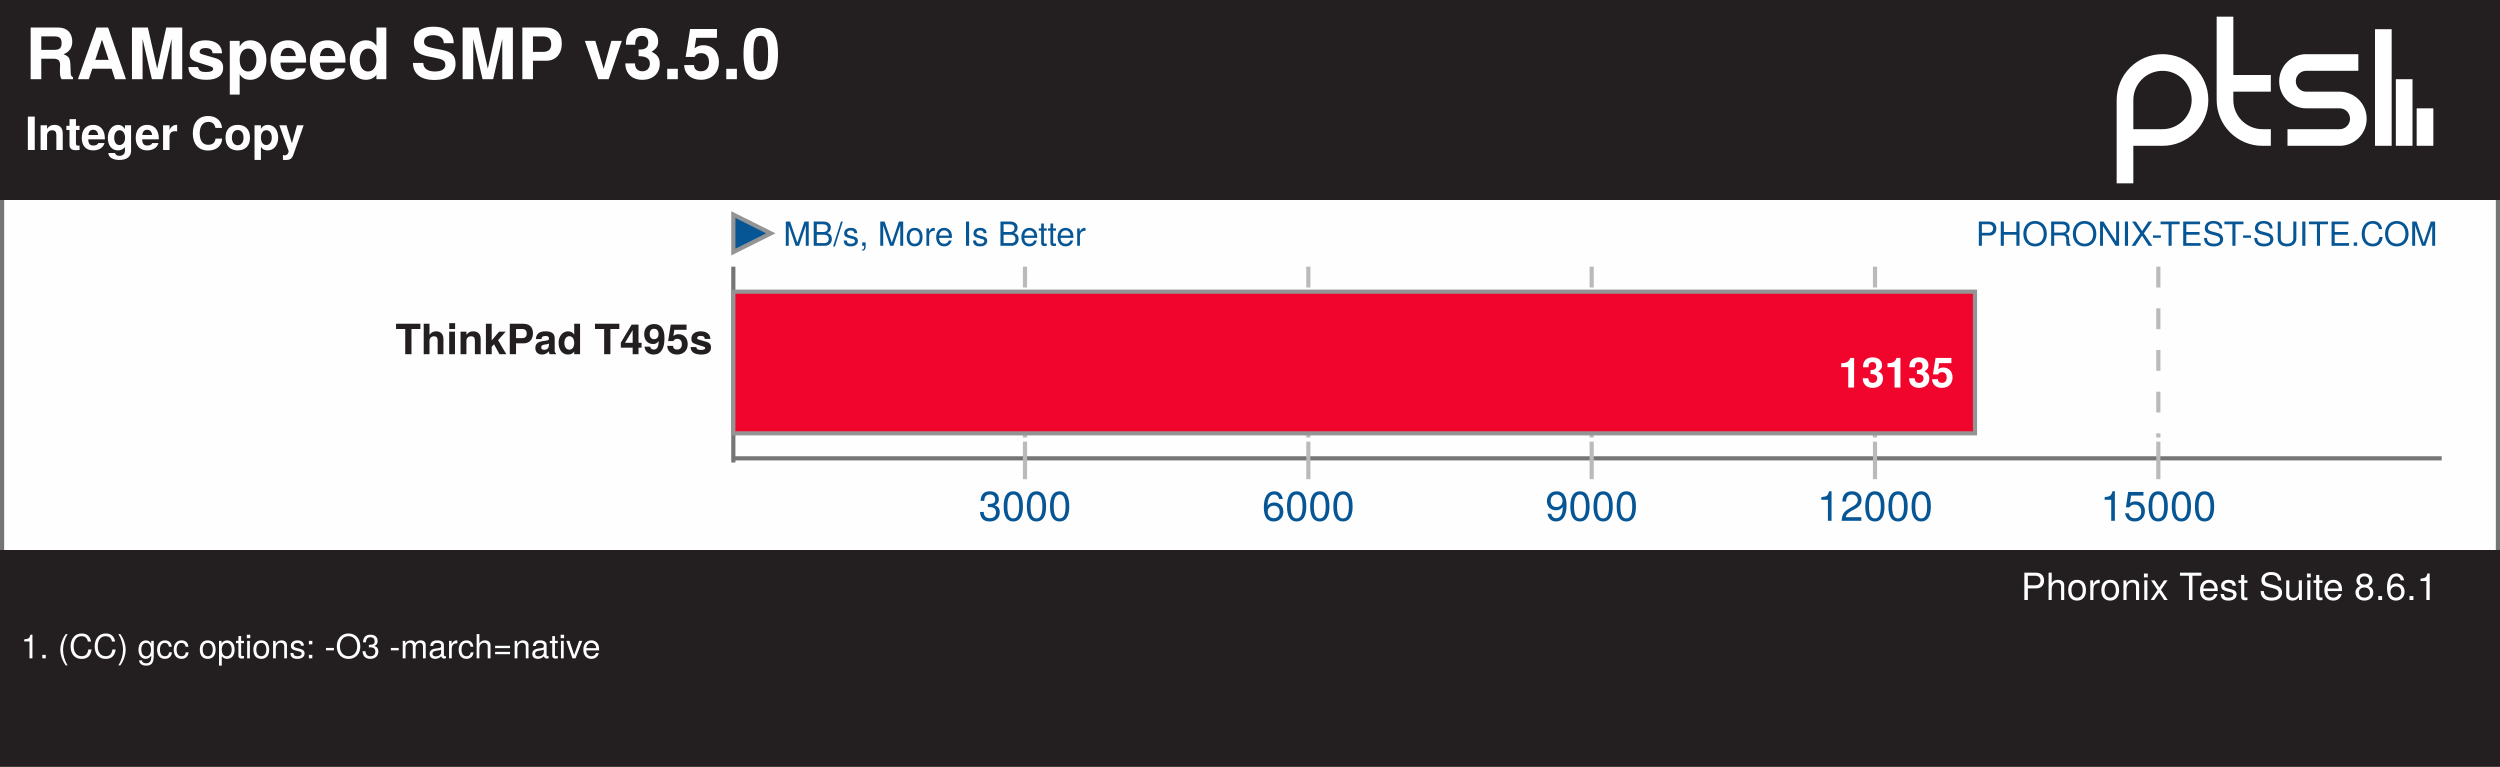
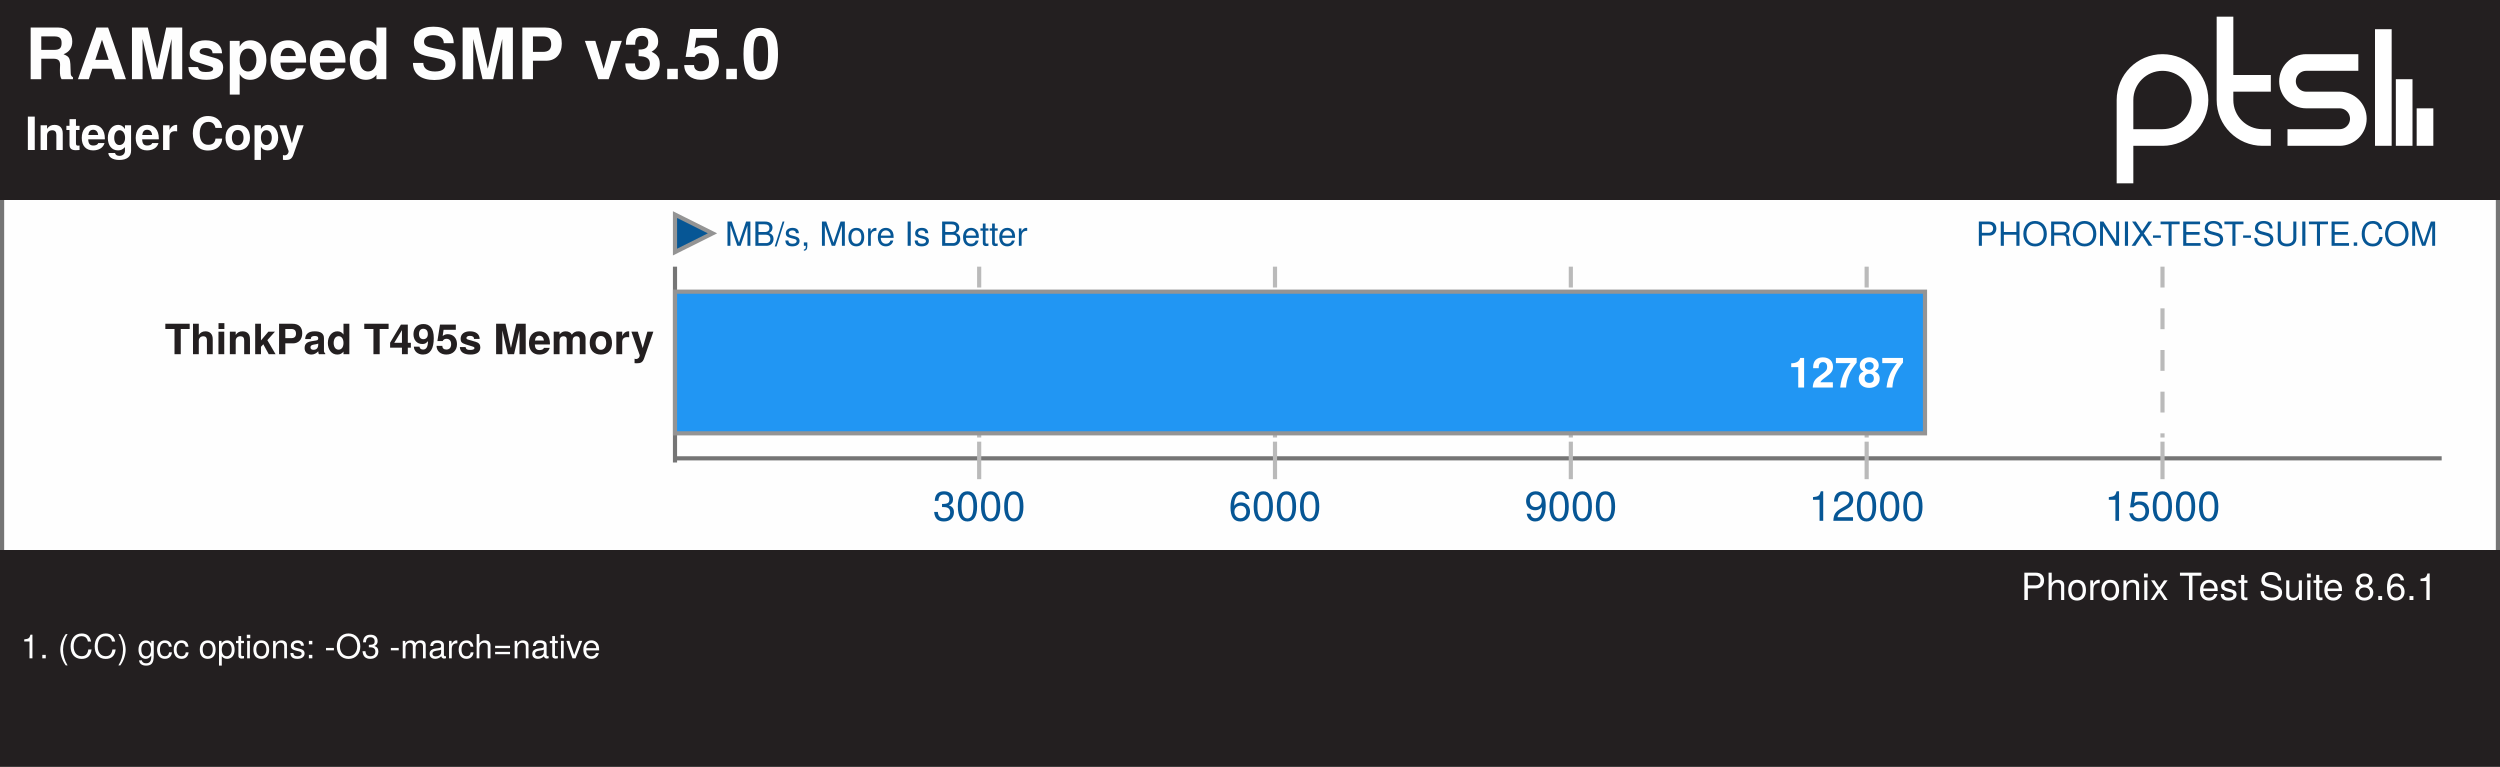
<svg xmlns="http://www.w3.org/2000/svg" xmlns:xlink="http://www.w3.org/1999/xlink" version="1.1" font-family="sans-serif, droid-sans, helvetica, verdana, tahoma" viewbox="0 0 600 184" width="600" height="184" preserveAspectRatio="xMinYMin meet">
  <rect x="0" y="0" width="600" height="184" fill="#FEFEFE" stroke="#757575" stroke-width="2" />
  <g stroke="#757575" stroke-width="1">
-     <line x1="176" y1="64" x2="176" y2="111" />
-     <line x1="176" y1="110" x2="586" y2="110" />
+     <line x1="162" y1="64" x2="162" y2="111" />
+     <line x1="162" y1="110" x2="586" y2="110" />
  </g>
  <a xlink:href="https://www.phoronix-test-suite.com/" xlink:show="new">
    <text x="585" y="59" font-size="8" fill="#065695" text-anchor="end" xlink:show="new">PHORONIX-TEST-SUITE.COM</text>
  </a>
-   <polygon points="185,56 176,60.5 176,51.5" fill="#065695" stroke="#949494" stroke-width="1" />
-   <text x="188" y="59" font-size="8" fill="#065695" text-anchor="start">MB/s, More Is Better</text>
+   <polygon points="171,56 162,60.5 162,51.5" fill="#065695" stroke="#949494" stroke-width="1" />
+   <text x="174" y="59" font-size="8" fill="#065695" text-anchor="start">MB/s, More Is Better</text>
  <rect x="0" y="0" width="600" height="48" fill="#231f20" />
  <a xlink:href="https://openbenchmarking.org/test/pts/ramspeed-1.4.2" xlink:show="new">
    <text x="6" y="19" font-size="17" fill="#FEFEFE" text-anchor="start" xlink:show="new" font-weight="bold">RAMspeed SMP v3.5.0</text>
  </a>
  <text x="6" y="36" font-size="11" font-weight="bold" fill="#FEFEFE" text-anchor="start">Integer Copy</text>
  <path d="m74 22v9m-5-16v16m-5-28v28m-23-2h12.5c2.485 0 4.5-2.015 4.5-4.5s-2.015-4.5-4.5-4.5h-8c-2.485 0-4.5-2.015-4.5-4.5s2.015-4.5 4.5-4.5h12.5m-21 5h-11m11 13h-2c-4.971 0-9-4.029-9-9v-20m-24 40v-20c0-4.971 4.029-9 9-9 4.971 0 9 4.029 9 9s-4.029 9-9 9h-9" stroke="#ffffff" stroke-width="4" fill="none" transform="translate(508,4)" />
  <g font-size="10" fill="#231f20" font-weight="bold">
-     <text x="171" y="85" text-anchor="end">ThinkPad T495s</text>
+     <text x="157" y="85" text-anchor="end">ThinkPad T495s Memory</text>
  </g>
  <g font-size="10" fill="#065695" text-anchor="middle">
-     <text x="246" y="125">3000</text>
-     <text x="314" y="125">6000</text>
-     <text x="382" y="125">9000</text>
-     <text x="450" y="125">12000</text>
-     <text x="518" y="125">15000</text>
+     <text x="235" y="125">3000</text>
+     <text x="306" y="125">6000</text>
+     <text x="377" y="125">9000</text>
+     <text x="448" y="125">12000</text>
+     <text x="519" y="125">15000</text>
  </g>
  <g stroke="#BABABA" stroke-width="1">
-     <line x1="246" y1="64" x2="246" y2="105" stroke-dasharray="5,5" />
-     <line x1="246" y1="106" x2="246" y2="115" />
-     <line x1="314" y1="64" x2="314" y2="105" stroke-dasharray="5,5" />
-     <line x1="314" y1="106" x2="314" y2="115" />
-     <line x1="382" y1="64" x2="382" y2="105" stroke-dasharray="5,5" />
-     <line x1="382" y1="106" x2="382" y2="115" />
-     <line x1="450" y1="64" x2="450" y2="105" stroke-dasharray="5,5" />
-     <line x1="450" y1="106" x2="450" y2="115" />
-     <line x1="518" y1="64" x2="518" y2="105" stroke-dasharray="5,5" />
-     <line x1="518" y1="106" x2="518" y2="115" />
+     <line x1="235" y1="64" x2="235" y2="105" stroke-dasharray="5,5" />
+     <line x1="235" y1="106" x2="235" y2="115" />
+     <line x1="306" y1="64" x2="306" y2="105" stroke-dasharray="5,5" />
+     <line x1="306" y1="106" x2="306" y2="115" />
+     <line x1="377" y1="64" x2="377" y2="105" stroke-dasharray="5,5" />
+     <line x1="377" y1="106" x2="377" y2="115" />
+     <line x1="448" y1="64" x2="448" y2="105" stroke-dasharray="5,5" />
+     <line x1="448" y1="106" x2="448" y2="115" />
+     <line x1="519" y1="64" x2="519" y2="105" stroke-dasharray="5,5" />
+     <line x1="519" y1="106" x2="519" y2="115" />
  </g>
  <g stroke="#949494" stroke-width="1">
-     <rect x="176" y="70" height="34" width="298" fill="#f1052d" xlink:title="ThinkPad T495s: 13135" />
+     <rect x="162" y="70" height="34" width="300" fill="#2196f3" xlink:title="ThinkPad T495s Memory: 12787" />
  </g>
  <g font-size="8" fill="#065695" text-anchor="end" />
  <g font-size="10" fill="#FFFFFF" font-weight="bold" text-anchor="end">
-     <text x="469" y="93">13135</text>
+     <text x="457" y="93">12787</text>
  </g>
  <rect x="0" y="132" width="600" height="52" fill="#231f20" />
  <a xlink:href="https://www.phoronix-test-suite.com/" xlink:show="new">
    <text x="585" y="144" font-size="9" fill="#FEFEFE" text-anchor="end" xlink:show="new">Phoronix Test Suite 8.6.1</text>
  </a>
  <text x="5" y="158" font-size="8" fill="#FEFEFE" text-anchor="start" xlink:title="-O3 -march=native" width="595">1. (CC) gcc options: -O3 -march=native</text>
</svg>
